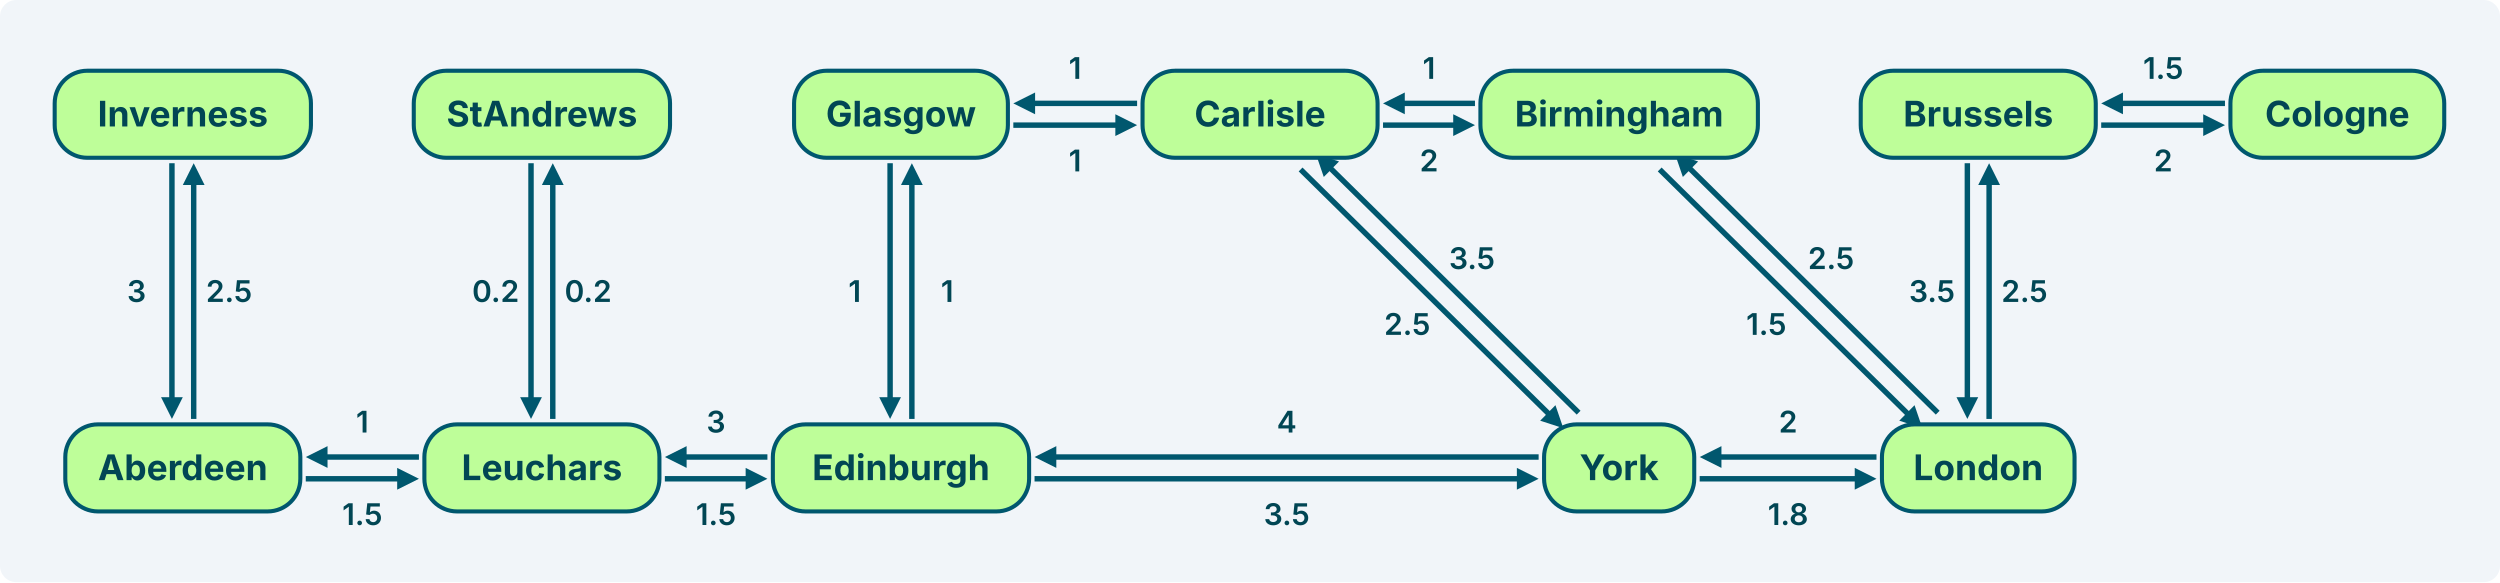
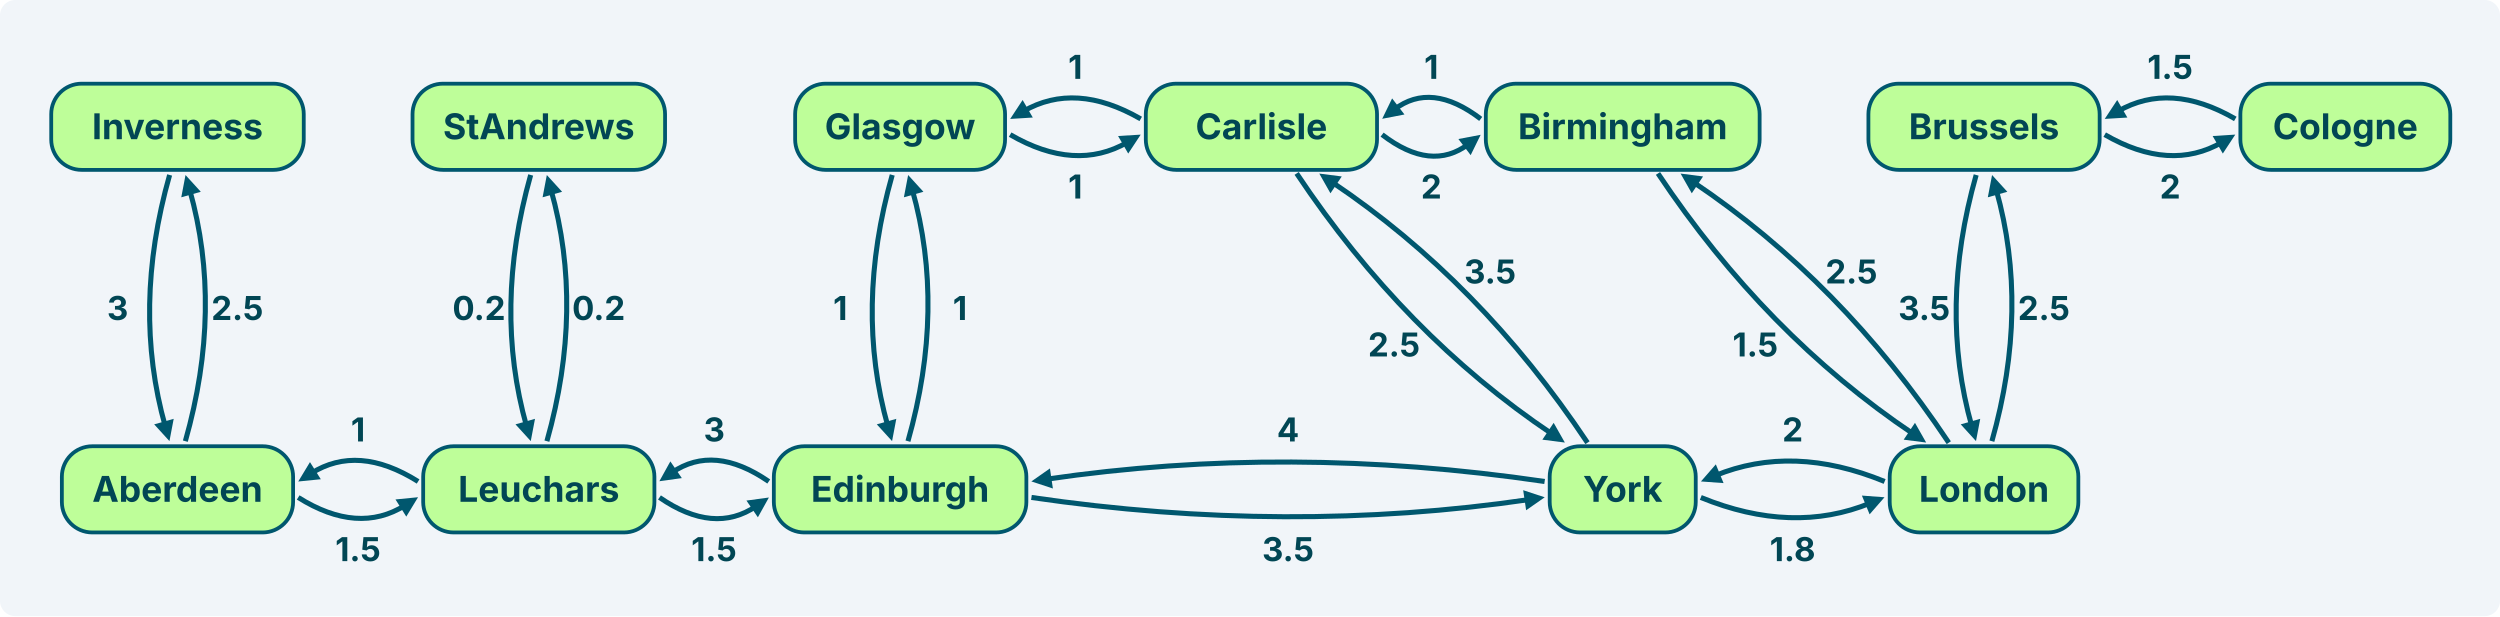
- <svg xmlns="http://www.w3.org/2000/svg" class="keep-colors" viewBox="-32 -2 919 214" width="919" height="214" role="img" aria-labelledby="train-map-europe-t train-map-europe-d" font-family="Inter, -apple-system, BlinkMacSystemFont, 'Segoe UI', Helvetica, Arial, sans-serif">
+ <svg xmlns="http://www.w3.org/2000/svg" class="keep-colors" viewBox="-32 -6 986 243" width="986" height="243" role="img" aria-labelledby="train-map-europe-t train-map-europe-d" font-family="Inter, -apple-system, BlinkMacSystemFont, 'Segoe UI', Helvetica, Arial, sans-serif">
  <defs>
    <marker id="train-map-europe-a" markerWidth="8" markerHeight="8" refX="2" refY="4" orient="auto" markerUnits="userSpaceOnUse">
      <path class="dg-f-accent" d="M0,0 L8,4 L0,8 z" fill="#00576e" />
    </marker>
    <marker id="train-map-europe-g" markerWidth="8" markerHeight="8" refX="2" refY="4" orient="auto" markerUnits="userSpaceOnUse">
      <path class="dg-f-arrow" d="M0,0 L8,4 L0,8 z" fill="#90a1b9" />
    </marker>
  </defs>
-   <rect class="dg-f-canvas" x="-32" y="-2" width="919" height="214" rx="6" fill="#f1f5f9" />
-   <line class="dg-s-accent" x1="31.2" y1="58.0" x2="31.2" y2="146.0" stroke="#00576e" stroke-width="2" marker-end="url(#train-map-europe-a)" />
-   <line class="dg-s-accent" x1="39.2" y1="152.0" x2="39.2" y2="64.0" stroke="#00576e" stroke-width="2" marker-end="url(#train-map-europe-a)" />
-   <line class="dg-s-accent" x1="80.4" y1="174.0" x2="116.0" y2="174.0" stroke="#00576e" stroke-width="2" marker-end="url(#train-map-europe-a)" />
-   <line class="dg-s-accent" x1="122.0" y1="166.0" x2="86.4" y2="166.0" stroke="#00576e" stroke-width="2" marker-end="url(#train-map-europe-a)" />
-   <line class="dg-s-accent" x1="212.4" y1="174.0" x2="244.1" y2="174.0" stroke="#00576e" stroke-width="2" marker-end="url(#train-map-europe-a)" />
-   <line class="dg-s-accent" x1="250.1" y1="166.0" x2="218.4" y2="166.0" stroke="#00576e" stroke-width="2" marker-end="url(#train-map-europe-a)" />
-   <line class="dg-s-accent" x1="303.2" y1="152.0" x2="303.2" y2="64.0" stroke="#00576e" stroke-width="2" marker-end="url(#train-map-europe-a)" />
-   <line class="dg-s-accent" x1="295.2" y1="58.0" x2="295.2" y2="146.0" stroke="#00576e" stroke-width="2" marker-end="url(#train-map-europe-a)" />
-   <line class="dg-s-accent" x1="348.3" y1="174.0" x2="527.6" y2="174.0" stroke="#00576e" stroke-width="2" marker-end="url(#train-map-europe-a)" />
-   <line class="dg-s-accent" x1="533.6" y1="166.0" x2="354.3" y2="166.0" stroke="#00576e" stroke-width="2" marker-end="url(#train-map-europe-a)" />
-   <line class="dg-s-accent" x1="340.5" y1="44.0" x2="380.0" y2="44.0" stroke="#00576e" stroke-width="2" marker-end="url(#train-map-europe-a)" />
-   <line class="dg-s-accent" x1="386.0" y1="36.0" x2="346.5" y2="36.0" stroke="#00576e" stroke-width="2" marker-end="url(#train-map-europe-a)" />
-   <line class="dg-s-accent" x1="446.1" y1="60.3" x2="538.4" y2="151.2" stroke="#00576e" stroke-width="2" marker-end="url(#train-map-europe-a)" />
-   <line class="dg-s-accent" x1="548.3" y1="149.7" x2="456.0" y2="58.8" stroke="#00576e" stroke-width="2" marker-end="url(#train-map-europe-a)" />
-   <line class="dg-s-accent" x1="476.4" y1="44.0" x2="504.2" y2="44.0" stroke="#00576e" stroke-width="2" marker-end="url(#train-map-europe-a)" />
-   <line class="dg-s-accent" x1="510.2" y1="36.0" x2="482.4" y2="36.0" stroke="#00576e" stroke-width="2" marker-end="url(#train-map-europe-a)" />
-   <line class="dg-s-accent" x1="578.1" y1="60.3" x2="670.4" y2="151.2" stroke="#00576e" stroke-width="2" marker-end="url(#train-map-europe-a)" />
-   <line class="dg-s-accent" x1="680.3" y1="149.7" x2="588.0" y2="58.8" stroke="#00576e" stroke-width="2" marker-end="url(#train-map-europe-a)" />
-   <line class="dg-s-accent" x1="171.2" y1="152.0" x2="171.2" y2="64.0" stroke="#00576e" stroke-width="2" marker-end="url(#train-map-europe-a)" />
-   <line class="dg-s-accent" x1="163.2" y1="58.0" x2="163.2" y2="146.0" stroke="#00576e" stroke-width="2" marker-end="url(#train-map-europe-a)" />
-   <line class="dg-s-accent" x1="592.8" y1="174.0" x2="651.8" y2="174.0" stroke="#00576e" stroke-width="2" marker-end="url(#train-map-europe-a)" />
-   <line class="dg-s-accent" x1="657.8" y1="166.0" x2="598.8" y2="166.0" stroke="#00576e" stroke-width="2" marker-end="url(#train-map-europe-a)" />
-   <line class="dg-s-accent" x1="699.2" y1="152.0" x2="699.2" y2="64.0" stroke="#00576e" stroke-width="2" marker-end="url(#train-map-europe-a)" />
-   <line class="dg-s-accent" x1="691.2" y1="58.0" x2="691.2" y2="146.0" stroke="#00576e" stroke-width="2" marker-end="url(#train-map-europe-a)" />
-   <line class="dg-s-accent" x1="740.4" y1="44.0" x2="779.9" y2="44.0" stroke="#00576e" stroke-width="2" marker-end="url(#train-map-europe-a)" />
-   <line class="dg-s-accent" x1="785.9" y1="36.0" x2="746.4" y2="36.0" stroke="#00576e" stroke-width="2" marker-end="url(#train-map-europe-a)" />
-   <text class="dg-f-lime" x="18.2" y="109.0" text-anchor="middle" font-size="11" font-weight="600" fill="#014654">3</text>
-   <text class="dg-f-lime" x="52.2" y="109.0" text-anchor="middle" font-size="11" font-weight="600" fill="#014654">2.5</text>
-   <text class="dg-f-lime" x="101.2" y="191.0" text-anchor="middle" font-size="11" font-weight="600" fill="#014654">1.5</text>
-   <text class="dg-f-lime" x="101.2" y="157.0" text-anchor="middle" font-size="11" font-weight="600" fill="#014654">1</text>
-   <text class="dg-f-lime" x="231.2" y="191.0" text-anchor="middle" font-size="11" font-weight="600" fill="#014654">1.5</text>
-   <text class="dg-f-lime" x="231.2" y="157.0" text-anchor="middle" font-size="11" font-weight="600" fill="#014654">3</text>
-   <text class="dg-f-lime" x="316.2" y="109.0" text-anchor="middle" font-size="11" font-weight="600" fill="#014654">1</text>
-   <text class="dg-f-lime" x="282.2" y="109.0" text-anchor="middle" font-size="11" font-weight="600" fill="#014654">1</text>
-   <text class="dg-f-lime" x="441.0" y="191.0" text-anchor="middle" font-size="11" font-weight="600" fill="#014654">3.5</text>
-   <text class="dg-f-lime" x="441.0" y="157.0" text-anchor="middle" font-size="11" font-weight="600" fill="#014654">4</text>
-   <text class="dg-f-lime" x="363.2" y="61.0" text-anchor="middle" font-size="11" font-weight="600" fill="#014654">1</text>
-   <text class="dg-f-lime" x="363.2" y="27.0" text-anchor="middle" font-size="11" font-weight="600" fill="#014654">1</text>
-   <text class="dg-f-lime" x="485.3" y="121.1" text-anchor="middle" font-size="11" font-weight="600" fill="#014654">2.5</text>
-   <text class="dg-f-lime" x="509.1" y="96.9" text-anchor="middle" font-size="11" font-weight="600" fill="#014654">3.5</text>
-   <text class="dg-f-lime" x="493.3" y="61.0" text-anchor="middle" font-size="11" font-weight="600" fill="#014654">2</text>
-   <text class="dg-f-lime" x="493.3" y="27.0" text-anchor="middle" font-size="11" font-weight="600" fill="#014654">1</text>
-   <text class="dg-f-lime" x="617.3" y="121.1" text-anchor="middle" font-size="11" font-weight="600" fill="#014654">1.5</text>
-   <text class="dg-f-lime" x="641.1" y="96.9" text-anchor="middle" font-size="11" font-weight="600" fill="#014654">2.5</text>
-   <text class="dg-f-lime" x="184.2" y="109.0" text-anchor="middle" font-size="11" font-weight="600" fill="#014654">0.2</text>
-   <text class="dg-f-lime" x="150.2" y="109.0" text-anchor="middle" font-size="11" font-weight="600" fill="#014654">0.2</text>
-   <text class="dg-f-lime" x="625.3" y="191.0" text-anchor="middle" font-size="11" font-weight="600" fill="#014654">1.8</text>
-   <text class="dg-f-lime" x="625.3" y="157.0" text-anchor="middle" font-size="11" font-weight="600" fill="#014654">2</text>
-   <text class="dg-f-lime" x="712.2" y="109.0" text-anchor="middle" font-size="11" font-weight="600" fill="#014654">2.5</text>
-   <text class="dg-f-lime" x="678.2" y="109.0" text-anchor="middle" font-size="11" font-weight="600" fill="#014654">3.5</text>
-   <text class="dg-f-lime" x="763.2" y="61.0" text-anchor="middle" font-size="11" font-weight="600" fill="#014654">2</text>
-   <text class="dg-f-lime" x="763.2" y="27.0" text-anchor="middle" font-size="11" font-weight="600" fill="#014654">1.5</text>
-   <rect class="" x="-11.9" y="24.0" width="94.2" height="32.0" rx="12" fill="#befe99" stroke="#00576e" stroke-width="1.5" />
-   <text x="35.2" y="44.5" text-anchor="middle" font-size="13" font-weight="700" fill="#014654">Inverness</text>
-   <rect class="" x="-8.0" y="154.0" width="86.4" height="32.0" rx="12" fill="#befe99" stroke="#00576e" stroke-width="1.5" />
-   <text x="35.2" y="174.5" text-anchor="middle" font-size="13" font-weight="700" fill="#014654">Aberdeen</text>
-   <rect class="" x="120.1" y="24.0" width="94.2" height="32.0" rx="12" fill="#befe99" stroke="#00576e" stroke-width="1.5" />
-   <text x="167.2" y="44.5" text-anchor="middle" font-size="13" font-weight="700" fill="#014654">StAndrews</text>
-   <rect class="" x="124.0" y="154.0" width="86.4" height="32.0" rx="12" fill="#befe99" stroke="#00576e" stroke-width="1.5" />
-   <text x="167.2" y="174.5" text-anchor="middle" font-size="13" font-weight="700" fill="#014654">Leuchars</text>
-   <rect class="" x="259.9" y="24.0" width="78.6" height="32.0" rx="12" fill="#befe99" stroke="#00576e" stroke-width="1.5" />
-   <text x="299.2" y="44.5" text-anchor="middle" font-size="13" font-weight="700" fill="#014654">Glasgow</text>
-   <rect class="" x="252.1" y="154.0" width="94.2" height="32.0" rx="12" fill="#befe99" stroke="#00576e" stroke-width="1.5" />
-   <text x="299.2" y="174.5" text-anchor="middle" font-size="13" font-weight="700" fill="#014654">Edinburgh</text>
-   <rect class="" x="388.0" y="24.0" width="86.4" height="32.0" rx="12" fill="#befe99" stroke="#00576e" stroke-width="1.5" />
-   <text x="431.2" y="44.5" text-anchor="middle" font-size="13" font-weight="700" fill="#014654">Carlisle</text>
-   <rect class="" x="535.6" y="154.0" width="55.2" height="32.0" rx="12" fill="#befe99" stroke="#00576e" stroke-width="1.5" />
-   <text x="563.2" y="174.5" text-anchor="middle" font-size="13" font-weight="700" fill="#014654">York</text>
-   <rect class="" x="512.2" y="24.0" width="102.0" height="32.0" rx="12" fill="#befe99" stroke="#00576e" stroke-width="1.5" />
-   <text x="563.2" y="44.5" text-anchor="middle" font-size="13" font-weight="700" fill="#014654">Birmingham</text>
-   <rect class="" x="659.8" y="154.0" width="70.8" height="32.0" rx="12" fill="#befe99" stroke="#00576e" stroke-width="1.5" />
-   <text x="695.2" y="174.5" text-anchor="middle" font-size="13" font-weight="700" fill="#014654">London</text>
-   <rect class="" x="652.0" y="24.0" width="86.4" height="32.0" rx="12" fill="#befe99" stroke="#00576e" stroke-width="1.5" />
-   <text x="695.2" y="44.5" text-anchor="middle" font-size="13" font-weight="700" fill="#014654">Brussels</text>
-   <rect class="" x="787.9" y="24.0" width="78.6" height="32.0" rx="12" fill="#befe99" stroke="#00576e" stroke-width="1.5" />
-   <text x="827.2" y="44.5" text-anchor="middle" font-size="13" font-weight="700" fill="#014654">Cologne</text>
+   <rect class="dg-f-canvas" x="-32" y="-6" width="986" height="243" rx="6" fill="#f1f5f9" />
+   <path class="dg-s-accent" d="M34.9,63.0 Q20.0,115.5 33.2,162.2" fill="none" stroke="#00576e" stroke-width="2" marker-end="url(#train-map-europe-a)" />
+   <path class="dg-s-accent" d="M41.1,168.0 Q56.0,115.5 42.8,68.8" fill="none" stroke="#00576e" stroke-width="2" marker-end="url(#train-map-europe-a)" />
+   <path class="dg-s-accent" d="M85.6,190.2 Q109.2,205.0 127.8,193.3" fill="none" stroke="#00576e" stroke-width="2" marker-end="url(#train-map-europe-a)" />
+   <path class="dg-s-accent" d="M132.9,183.9 Q109.2,169.0 90.7,180.7" fill="none" stroke="#00576e" stroke-width="2" marker-end="url(#train-map-europe-a)" />
+   <path class="dg-s-accent" d="M228.1,190.2 Q249.6,205.0 266.3,193.6" fill="none" stroke="#00576e" stroke-width="2" marker-end="url(#train-map-europe-a)" />
+   <path class="dg-s-accent" d="M271.2,183.9 Q249.6,169.0 233.0,180.4" fill="none" stroke="#00576e" stroke-width="2" marker-end="url(#train-map-europe-a)" />
+   <path class="dg-s-accent" d="M326.1,168.0 Q341.0,115.5 327.8,68.8" fill="none" stroke="#00576e" stroke-width="2" marker-end="url(#train-map-europe-a)" />
+   <path class="dg-s-accent" d="M319.9,63.0 Q305.0,115.5 318.2,162.2" fill="none" stroke="#00576e" stroke-width="2" marker-end="url(#train-map-europe-a)" />
+   <path class="dg-s-accent" d="M374.8,190.2 Q476.0,205.0 571.3,191.0" fill="none" stroke="#00576e" stroke-width="2" marker-end="url(#train-map-europe-a)" />
+   <path class="dg-s-accent" d="M577.2,183.9 Q476.0,169.0 380.7,183.0" fill="none" stroke="#00576e" stroke-width="2" marker-end="url(#train-map-europe-a)" />
+   <path class="dg-s-accent" d="M366.4,47.1 Q392.1,62.0 412.7,50.1" fill="none" stroke="#00576e" stroke-width="2" marker-end="url(#train-map-europe-a)" />
+   <path class="dg-s-accent" d="M417.9,40.9 Q392.1,26.0 371.6,37.9" fill="none" stroke="#00576e" stroke-width="2" marker-end="url(#train-map-europe-a)" />
+   <path class="dg-s-accent" d="M479.4,62.4 Q521.8,126.0 580.2,165.2" fill="none" stroke="#00576e" stroke-width="2" marker-end="url(#train-map-europe-a)" />
+   <path class="dg-s-accent" d="M594.1,168.6 Q551.7,105.0 493.3,65.8" fill="none" stroke="#00576e" stroke-width="2" marker-end="url(#train-map-europe-a)" />
+   <path class="dg-s-accent" d="M513.1,47.1 Q532.5,62.0 547.2,50.8" fill="none" stroke="#00576e" stroke-width="2" marker-end="url(#train-map-europe-a)" />
+   <path class="dg-s-accent" d="M552.0,40.9 Q532.5,26.0 517.9,37.2" fill="none" stroke="#00576e" stroke-width="2" marker-end="url(#train-map-europe-a)" />
+   <path class="dg-s-accent" d="M621.9,62.4 Q664.3,126.0 722.7,165.2" fill="none" stroke="#00576e" stroke-width="2" marker-end="url(#train-map-europe-a)" />
+   <path class="dg-s-accent" d="M736.6,168.6 Q694.2,105.0 635.8,65.8" fill="none" stroke="#00576e" stroke-width="2" marker-end="url(#train-map-europe-a)" />
+   <path class="dg-s-accent" d="M183.7,168.0 Q198.5,115.5 185.3,68.8" fill="none" stroke="#00576e" stroke-width="2" marker-end="url(#train-map-europe-a)" />
+   <path class="dg-s-accent" d="M177.3,63.0 Q162.5,115.5 175.7,162.2" fill="none" stroke="#00576e" stroke-width="2" marker-end="url(#train-map-europe-a)" />
+   <path class="dg-s-accent" d="M638.8,190.2 Q675.0,205.0 705.7,192.4" fill="none" stroke="#00576e" stroke-width="2" marker-end="url(#train-map-europe-a)" />
+   <path class="dg-s-accent" d="M711.3,183.9 Q675.0,169.0 644.4,181.6" fill="none" stroke="#00576e" stroke-width="2" marker-end="url(#train-map-europe-a)" />
+   <path class="dg-s-accent" d="M753.6,168.0 Q768.5,115.5 755.3,68.8" fill="none" stroke="#00576e" stroke-width="2" marker-end="url(#train-map-europe-a)" />
+   <path class="dg-s-accent" d="M747.4,63.0 Q732.5,115.5 745.7,162.2" fill="none" stroke="#00576e" stroke-width="2" marker-end="url(#train-map-europe-a)" />
+   <path class="dg-s-accent" d="M798.1,47.1 Q823.9,62.0 844.4,50.1" fill="none" stroke="#00576e" stroke-width="2" marker-end="url(#train-map-europe-a)" />
+   <path class="dg-s-accent" d="M849.6,40.9 Q823.9,26.0 803.3,37.9" fill="none" stroke="#00576e" stroke-width="2" marker-end="url(#train-map-europe-a)" />
+   <text class="dg-f-lime" x="14.4" y="120.2" text-anchor="middle" font-size="13" font-weight="700" fill="#014654">3</text>
+   <text class="dg-f-lime" x="61.6" y="120.2" text-anchor="middle" font-size="13" font-weight="700" fill="#014654">2.5</text>
+   <text class="dg-f-lime" x="109.2" y="215.3" text-anchor="middle" font-size="13" font-weight="700" fill="#014654">1.5</text>
+   <text class="dg-f-lime" x="109.2" y="168.1" text-anchor="middle" font-size="13" font-weight="700" fill="#014654">1</text>
+   <text class="dg-f-lime" x="249.6" y="215.3" text-anchor="middle" font-size="13" font-weight="700" fill="#014654">1.5</text>
+   <text class="dg-f-lime" x="249.7" y="168.1" text-anchor="middle" font-size="13" font-weight="700" fill="#014654">3</text>
+   <text class="dg-f-lime" x="346.6" y="120.2" text-anchor="middle" font-size="13" font-weight="700" fill="#014654">1</text>
+   <text class="dg-f-lime" x="299.4" y="120.2" text-anchor="middle" font-size="13" font-weight="700" fill="#014654">1</text>
+   <text class="dg-f-lime" x="476.0" y="215.3" text-anchor="middle" font-size="13" font-weight="700" fill="#014654">3.5</text>
+   <text class="dg-f-lime" x="476.0" y="168.1" text-anchor="middle" font-size="13" font-weight="700" fill="#014654">4</text>
+   <text class="dg-f-lime" x="392.1" y="72.3" text-anchor="middle" font-size="13" font-weight="700" fill="#014654">1</text>
+   <text class="dg-f-lime" x="392.1" y="25.1" text-anchor="middle" font-size="13" font-weight="700" fill="#014654">1</text>
+   <text class="dg-f-lime" x="517.8" y="134.6" text-anchor="middle" font-size="13" font-weight="700" fill="#014654">2.5</text>
+   <text class="dg-f-lime" x="555.7" y="105.8" text-anchor="middle" font-size="13" font-weight="700" fill="#014654">3.5</text>
+   <text class="dg-f-lime" x="532.5" y="72.3" text-anchor="middle" font-size="13" font-weight="700" fill="#014654">2</text>
+   <text class="dg-f-lime" x="532.5" y="25.1" text-anchor="middle" font-size="13" font-weight="700" fill="#014654">1</text>
+   <text class="dg-f-lime" x="660.3" y="134.6" text-anchor="middle" font-size="13" font-weight="700" fill="#014654">1.5</text>
+   <text class="dg-f-lime" x="698.2" y="105.8" text-anchor="middle" font-size="13" font-weight="700" fill="#014654">2.5</text>
+   <text class="dg-f-lime" x="204.1" y="120.2" text-anchor="middle" font-size="13" font-weight="700" fill="#014654">0.2</text>
+   <text class="dg-f-lime" x="156.9" y="120.2" text-anchor="middle" font-size="13" font-weight="700" fill="#014654">0.2</text>
+   <text class="dg-f-lime" x="675.0" y="215.3" text-anchor="middle" font-size="13" font-weight="700" fill="#014654">1.8</text>
+   <text class="dg-f-lime" x="675.0" y="168.1" text-anchor="middle" font-size="13" font-weight="700" fill="#014654">2</text>
+   <text class="dg-f-lime" x="774.1" y="120.2" text-anchor="middle" font-size="13" font-weight="700" fill="#014654">2.5</text>
+   <text class="dg-f-lime" x="726.9" y="120.2" text-anchor="middle" font-size="13" font-weight="700" fill="#014654">3.5</text>
+   <text class="dg-f-lime" x="823.9" y="72.3" text-anchor="middle" font-size="13" font-weight="700" fill="#014654">2</text>
+   <text class="dg-f-lime" x="823.9" y="25.1" text-anchor="middle" font-size="13" font-weight="700" fill="#014654">1.5</text>
+   <rect class="" x="-11.8" y="27.0" width="99.6" height="34.0" rx="12" fill="#befe99" stroke="#00576e" stroke-width="1.5" />
+   <text x="38.0" y="48.9" text-anchor="middle" font-size="14" font-weight="700" fill="#014654">Inverness</text>
+   <rect class="" x="-7.6" y="170.0" width="91.2" height="34.0" rx="12" fill="#befe99" stroke="#00576e" stroke-width="1.5" />
+   <text x="38.0" y="191.9" text-anchor="middle" font-size="14" font-weight="700" fill="#014654">Aberdeen</text>
+   <rect class="" x="130.7" y="27.0" width="99.6" height="34.0" rx="12" fill="#befe99" stroke="#00576e" stroke-width="1.5" />
+   <text x="180.5" y="48.9" text-anchor="middle" font-size="14" font-weight="700" fill="#014654">StAndrews</text>
+   <rect class="" x="134.9" y="170.0" width="91.2" height="34.0" rx="12" fill="#befe99" stroke="#00576e" stroke-width="1.5" />
+   <text x="180.5" y="191.9" text-anchor="middle" font-size="14" font-weight="700" fill="#014654">Leuchars</text>
+   <rect class="" x="281.6" y="27.0" width="82.8" height="34.0" rx="12" fill="#befe99" stroke="#00576e" stroke-width="1.5" />
+   <text x="323.0" y="48.9" text-anchor="middle" font-size="14" font-weight="700" fill="#014654">Glasgow</text>
+   <rect class="" x="273.2" y="170.0" width="99.6" height="34.0" rx="12" fill="#befe99" stroke="#00576e" stroke-width="1.5" />
+   <text x="323.0" y="191.9" text-anchor="middle" font-size="14" font-weight="700" fill="#014654">Edinburgh</text>
+   <rect class="" x="419.9" y="27.0" width="91.2" height="34.0" rx="12" fill="#befe99" stroke="#00576e" stroke-width="1.5" />
+   <text x="465.5" y="48.9" text-anchor="middle" font-size="14" font-weight="700" fill="#014654">Carlisle</text>
+   <rect class="" x="579.2" y="170.0" width="57.6" height="34.0" rx="12" fill="#befe99" stroke="#00576e" stroke-width="1.5" />
+   <text x="608.0" y="191.9" text-anchor="middle" font-size="14" font-weight="700" fill="#014654">York</text>
+   <rect class="" x="554.0" y="27.0" width="108.0" height="34.0" rx="12" fill="#befe99" stroke="#00576e" stroke-width="1.5" />
+   <text x="608.0" y="48.9" text-anchor="middle" font-size="14" font-weight="700" fill="#014654">Birmingham</text>
+   <rect class="" x="713.3" y="170.0" width="74.4" height="34.0" rx="12" fill="#befe99" stroke="#00576e" stroke-width="1.5" />
+   <text x="750.5" y="191.9" text-anchor="middle" font-size="14" font-weight="700" fill="#014654">London</text>
+   <rect class="" x="704.9" y="27.0" width="91.2" height="34.0" rx="12" fill="#befe99" stroke="#00576e" stroke-width="1.5" />
+   <text x="750.5" y="48.9" text-anchor="middle" font-size="14" font-weight="700" fill="#014654">Brussels</text>
+   <rect class="" x="851.6" y="27.0" width="82.8" height="34.0" rx="12" fill="#befe99" stroke="#00576e" stroke-width="1.5" />
+   <text x="893.0" y="48.9" text-anchor="middle" font-size="14" font-weight="700" fill="#014654">Cologne</text>
</svg>
